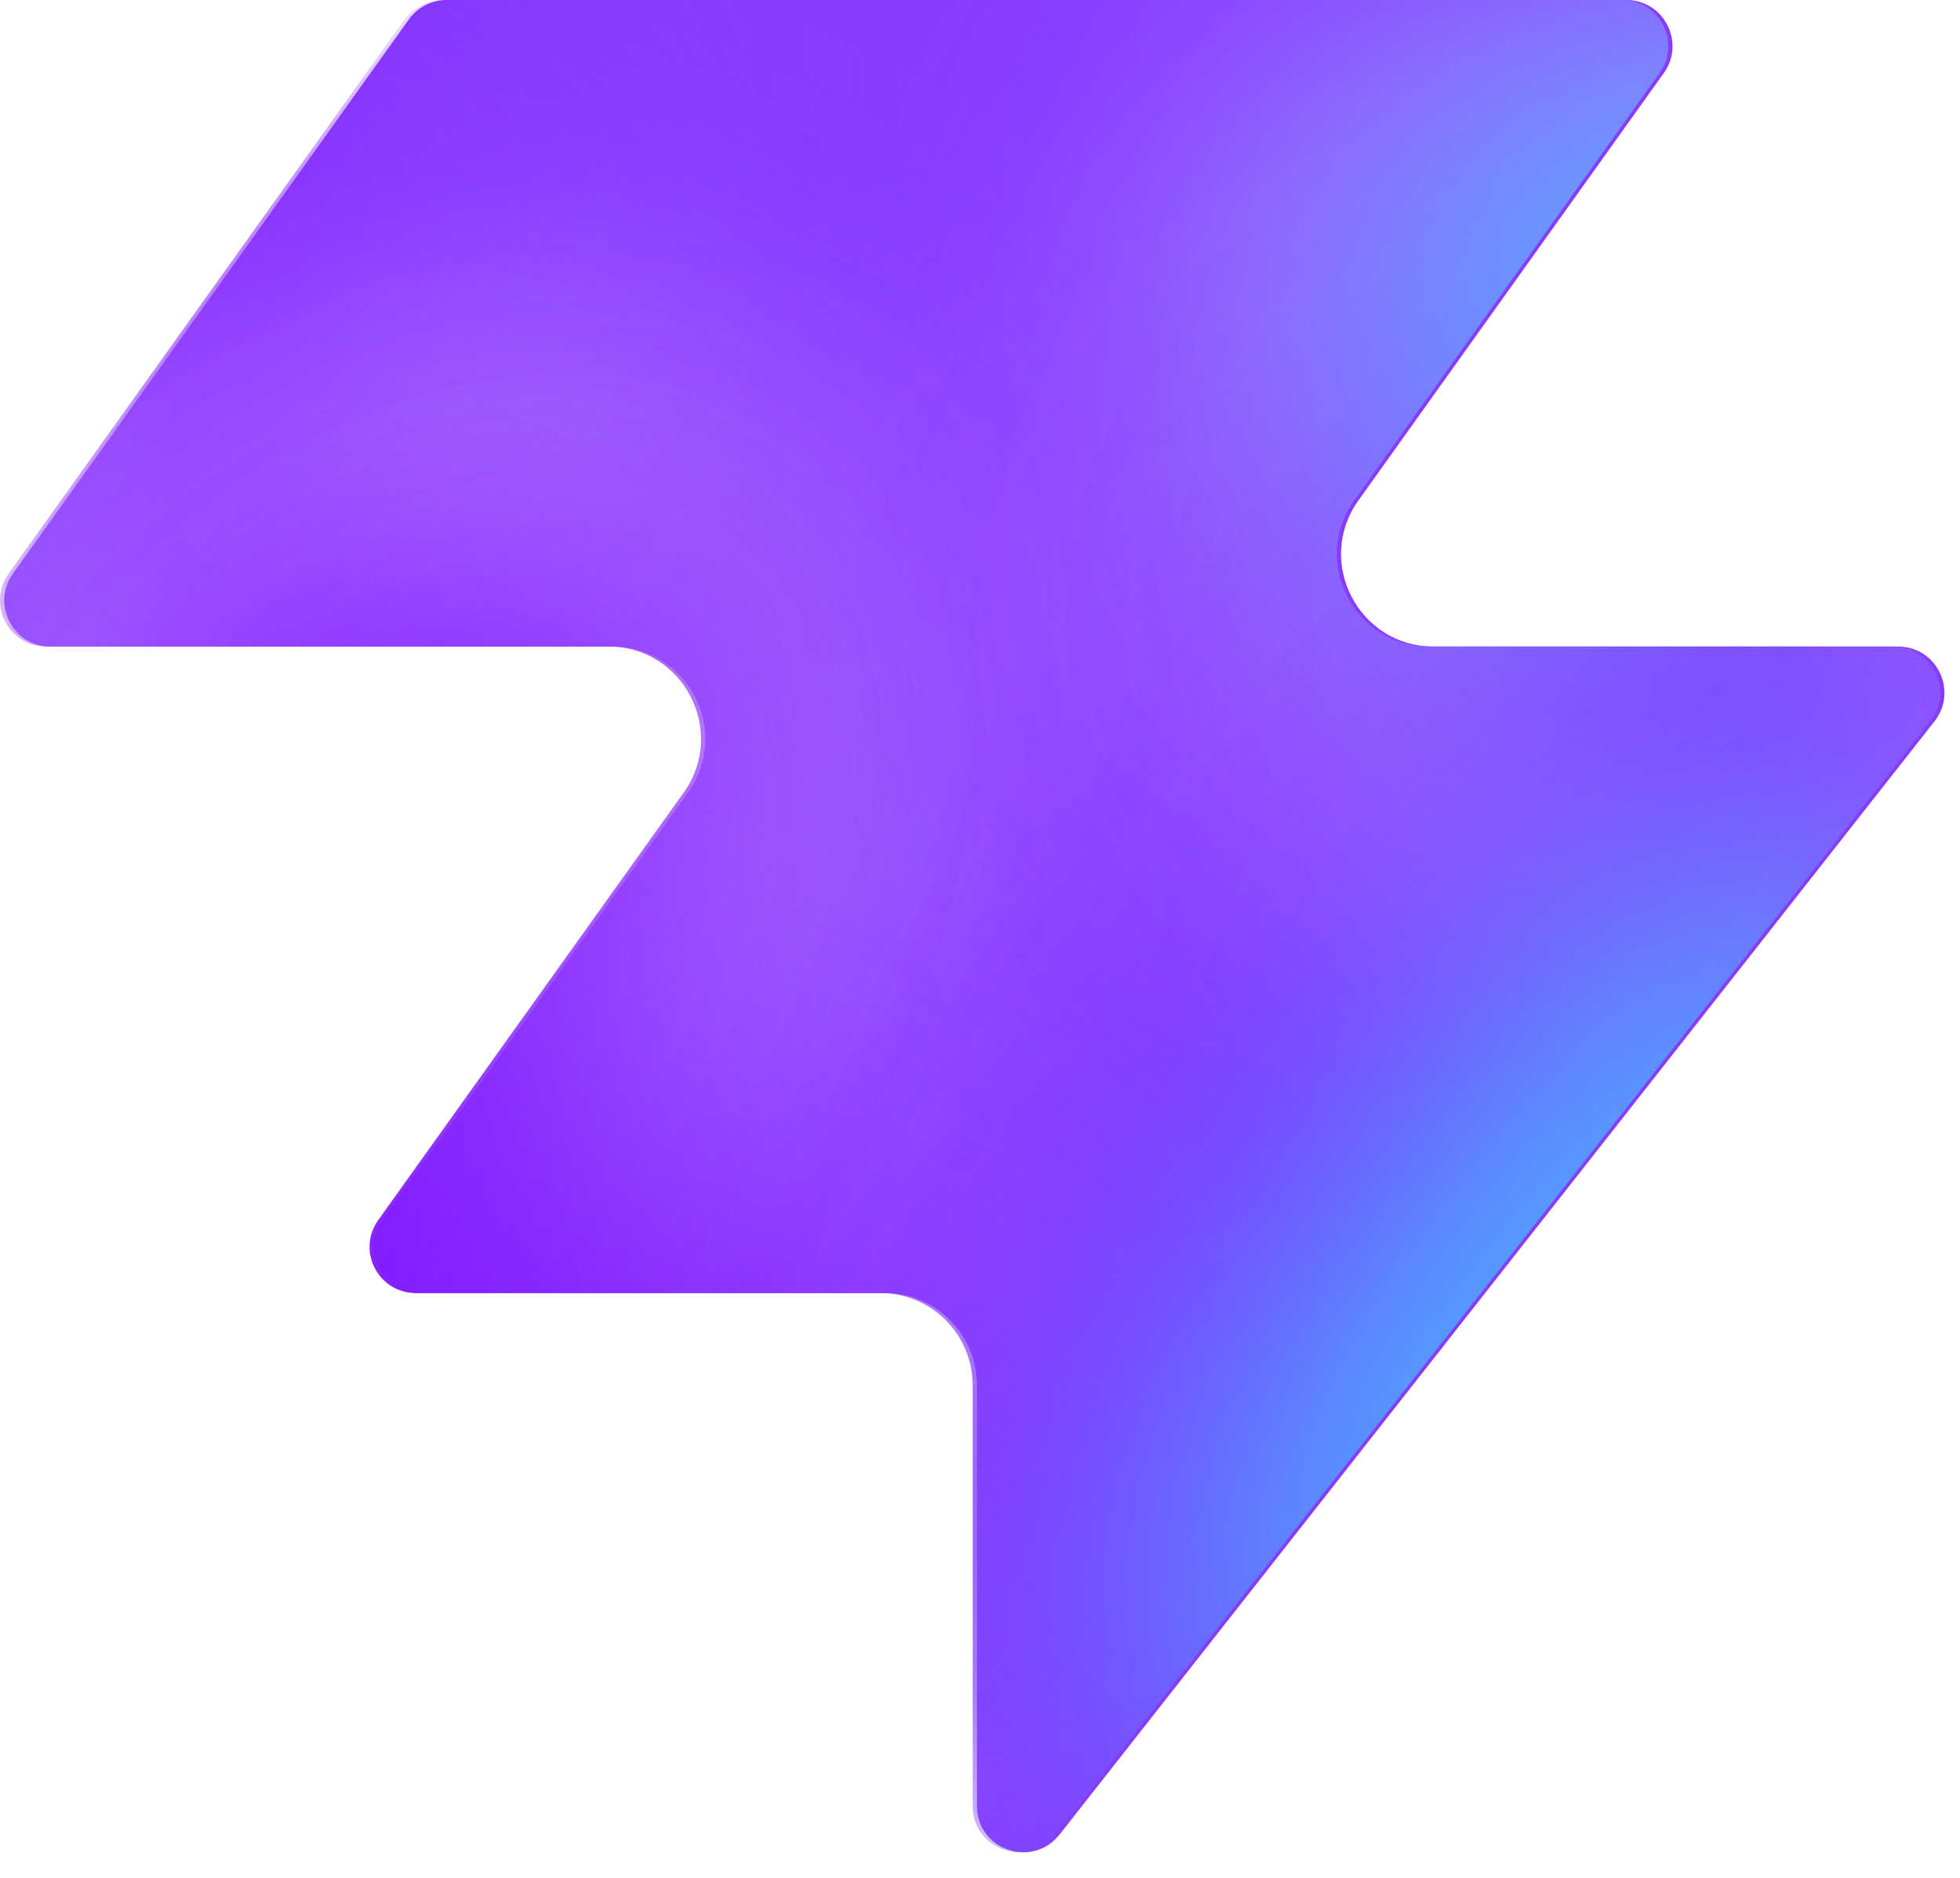
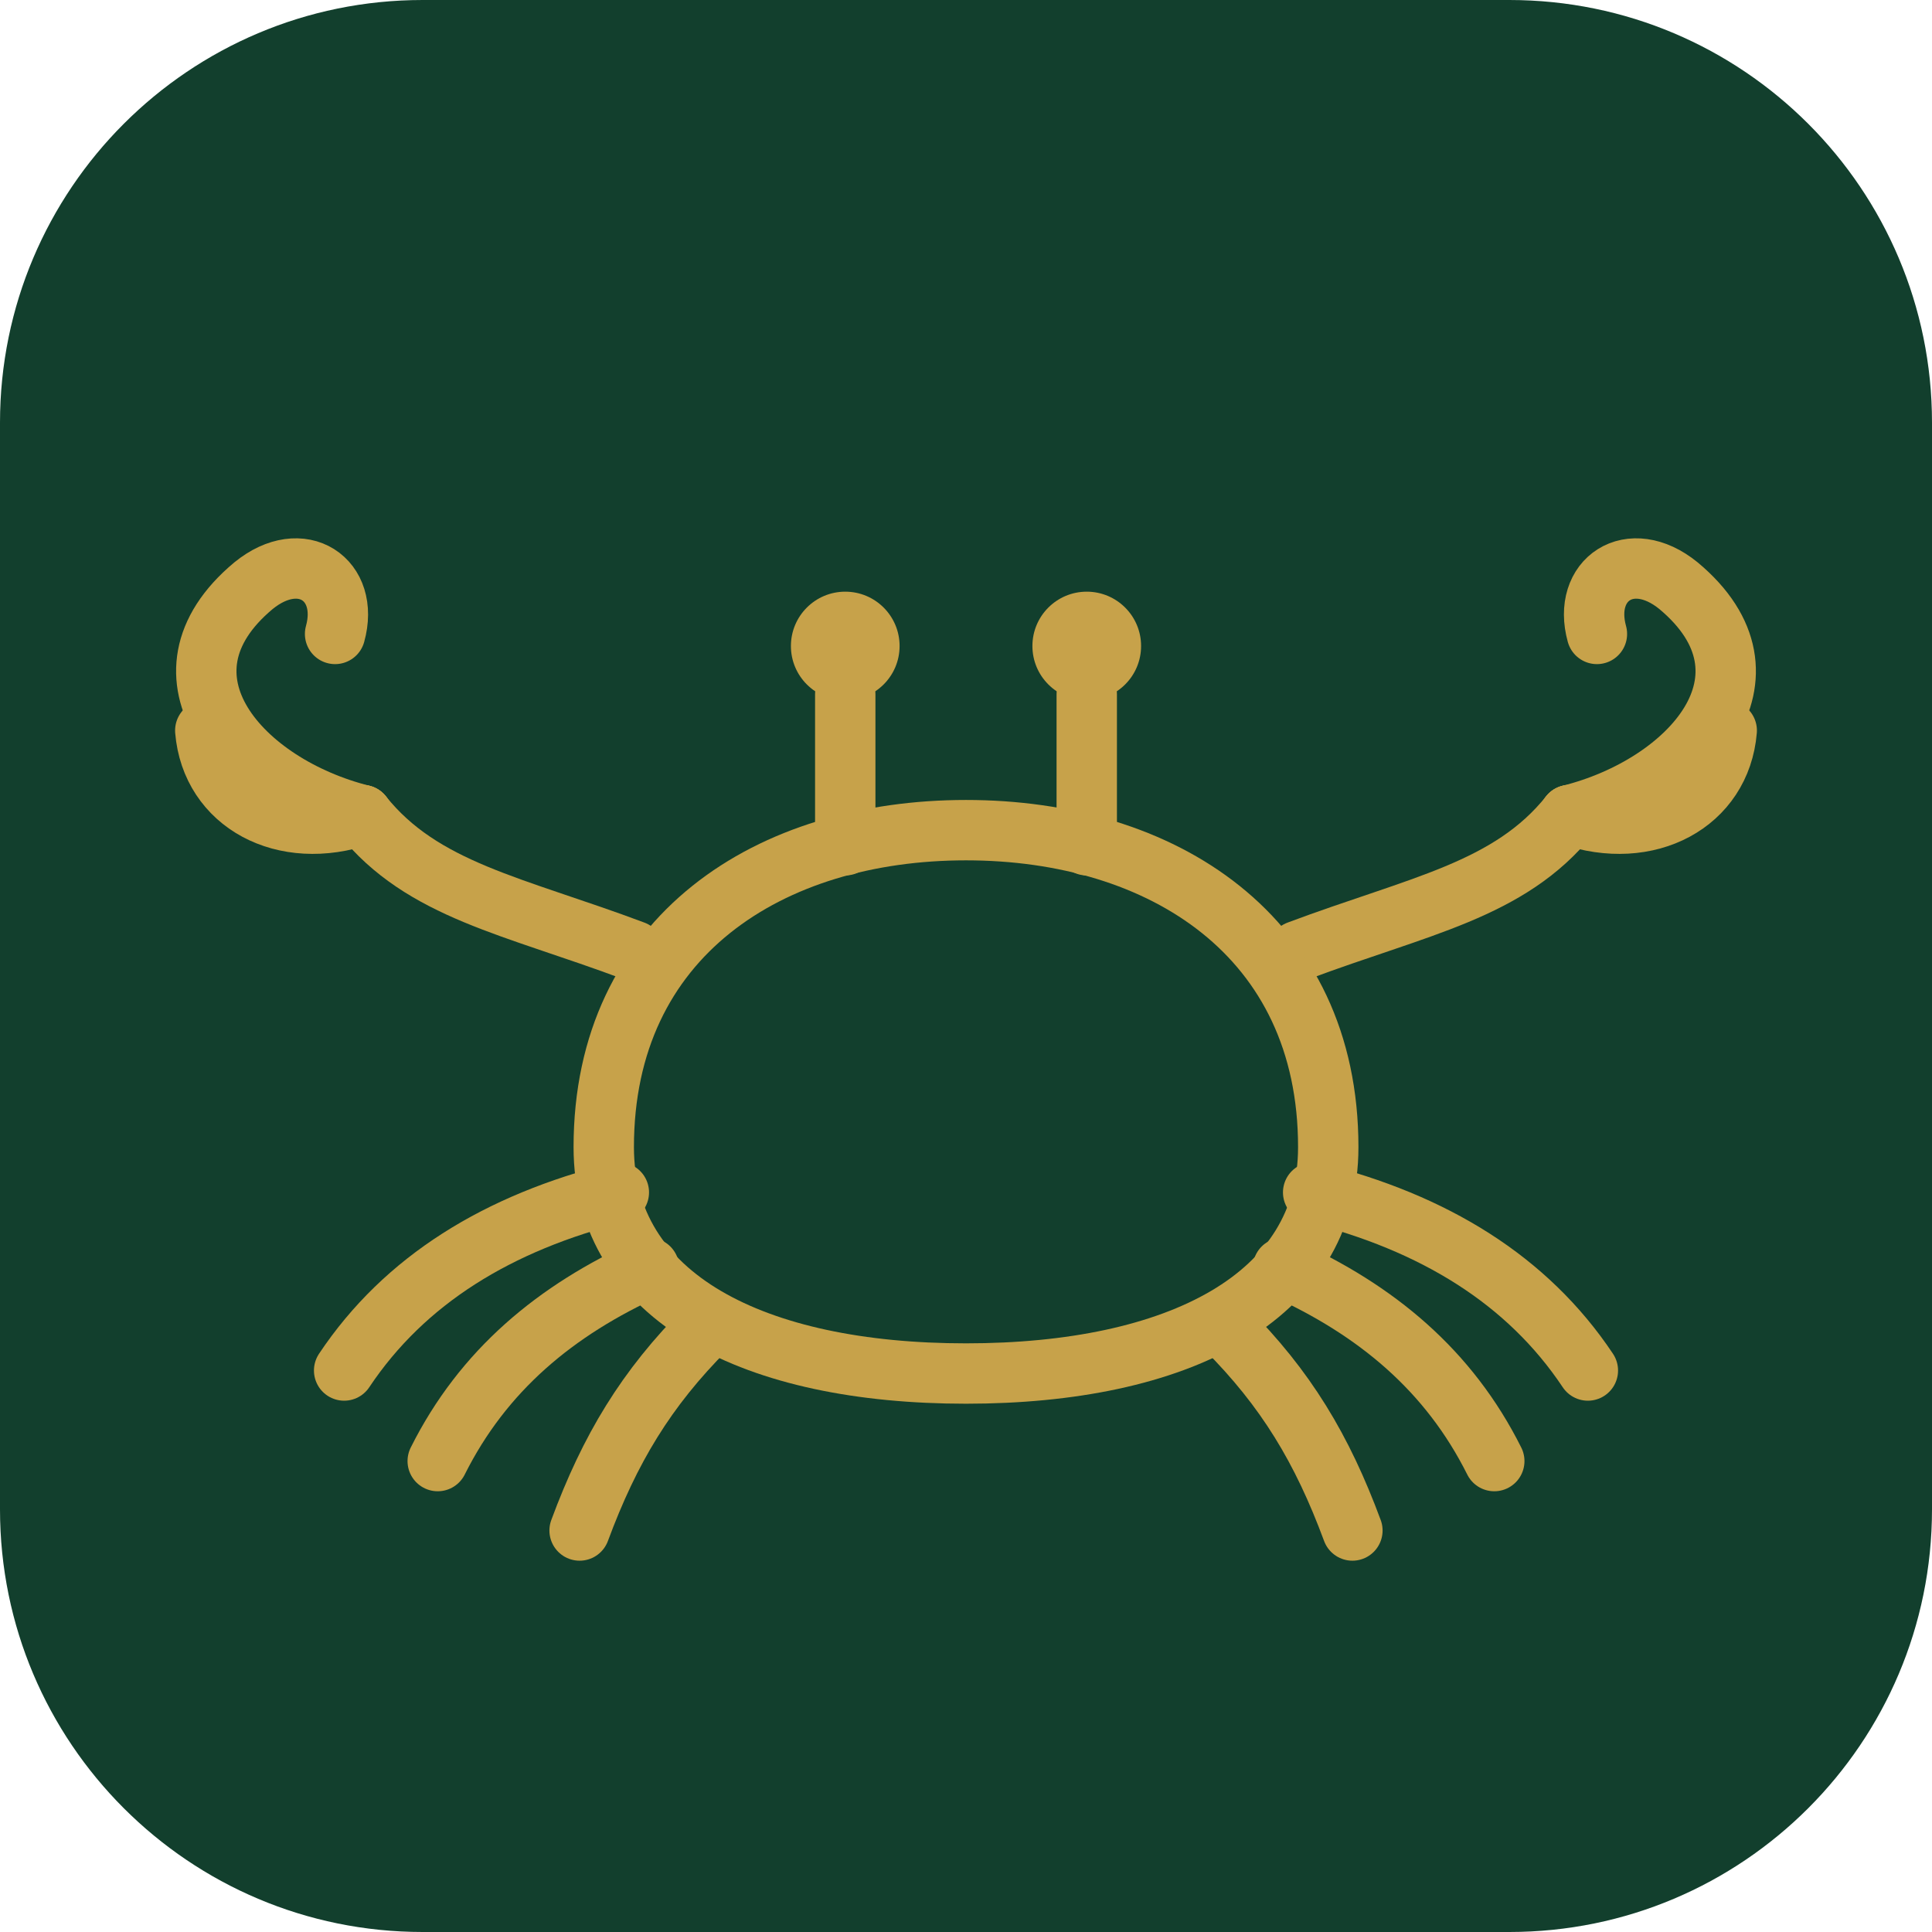
- <svg xmlns="http://www.w3.org/2000/svg" width="48" height="46" fill="none" viewBox="0 0 48 46">
-   <path fill="#863bff" d="M25.946 44.938c-.664.845-2.021.375-2.021-.698V33.937a2.26 2.26 0 0 0-2.262-2.262H10.287c-.92 0-1.456-1.04-.92-1.788l7.48-10.471c1.07-1.497 0-3.578-1.842-3.578H1.237c-.92 0-1.456-1.04-.92-1.788L10.013.474c.214-.297.556-.474.92-.474h28.894c.92 0 1.456 1.04.92 1.788l-7.48 10.471c-1.07 1.498 0 3.579 1.842 3.579h11.377c.943 0 1.473 1.088.89 1.83L25.947 44.94z" style="fill:#863bff;fill:color(display-p3 .525 .23 1);fill-opacity:1" />
-   <mask id="a" width="48" height="46" x="0" y="0" maskUnits="userSpaceOnUse" style="mask-type:alpha">
-     <path fill="#000" d="M25.842 44.938c-.664.844-2.021.375-2.021-.698V33.937a2.26 2.26 0 0 0-2.262-2.262H10.183c-.92 0-1.456-1.04-.92-1.788l7.48-10.471c1.07-1.498 0-3.579-1.842-3.579H1.133c-.92 0-1.456-1.04-.92-1.787L9.91.473c.214-.297.556-.474.92-.474h28.894c.92 0 1.456 1.04.92 1.788l-7.48 10.471c-1.07 1.498 0 3.578 1.842 3.578h11.377c.943 0 1.473 1.088.89 1.832L25.843 44.94z" style="fill:#000;fill-opacity:1" />
-   </mask>
-   <g mask="url(#a)">
-     <g filter="url(#b)">
-       <ellipse cx="5.508" cy="14.704" fill="#ede6ff" rx="5.508" ry="14.704" style="fill:#ede6ff;fill:color(display-p3 .927 .903 1);fill-opacity:1" transform="matrix(.00324 1 1 -.00324 -4.47 31.516)" />
-     </g>
-     <g filter="url(#c)">
-       <ellipse cx="10.399" cy="29.851" fill="#ede6ff" rx="10.399" ry="29.851" style="fill:#ede6ff;fill:color(display-p3 .927 .903 1);fill-opacity:1" transform="matrix(.00324 1 1 -.00324 -39.328 7.883)" />
-     </g>
-     <g filter="url(#d)">
-       <ellipse cx="5.508" cy="30.487" fill="#7e14ff" rx="5.508" ry="30.487" style="fill:#7e14ff;fill:color(display-p3 .492 .077 1);fill-opacity:1" transform="rotate(89.814 -25.913 -14.639)scale(1 -1)" />
-     </g>
-     <g filter="url(#e)">
-       <ellipse cx="5.508" cy="30.599" fill="#7e14ff" rx="5.508" ry="30.599" style="fill:#7e14ff;fill:color(display-p3 .492 .077 1);fill-opacity:1" transform="rotate(89.814 -32.644 -3.334)scale(1 -1)" />
-     </g>
-     <g filter="url(#f)">
-       <ellipse cx="5.508" cy="30.599" fill="#7e14ff" rx="5.508" ry="30.599" style="fill:#7e14ff;fill:color(display-p3 .492 .077 1);fill-opacity:1" transform="matrix(.00324 1 1 -.00324 -34.34 30.47)" />
-     </g>
-     <g filter="url(#g)">
-       <ellipse cx="14.072" cy="22.078" fill="#ede6ff" rx="14.072" ry="22.078" style="fill:#ede6ff;fill:color(display-p3 .927 .903 1);fill-opacity:1" transform="rotate(93.35 24.506 48.493)scale(-1 1)" />
-     </g>
-     <g filter="url(#h)">
-       <ellipse cx="3.47" cy="21.501" fill="#7e14ff" rx="3.47" ry="21.501" style="fill:#7e14ff;fill:color(display-p3 .492 .077 1);fill-opacity:1" transform="rotate(89.009 28.708 47.59)scale(-1 1)" />
-     </g>
-     <g filter="url(#i)">
-       <ellipse cx="3.47" cy="21.501" fill="#7e14ff" rx="3.47" ry="21.501" style="fill:#7e14ff;fill:color(display-p3 .492 .077 1);fill-opacity:1" transform="rotate(89.009 28.708 47.59)scale(-1 1)" />
-     </g>
-     <g filter="url(#j)">
-       <ellipse cx=".387" cy="8.972" fill="#7e14ff" rx="4.407" ry="29.108" style="fill:#7e14ff;fill:color(display-p3 .492 .077 1);fill-opacity:1" transform="rotate(39.51 .387 8.972)" />
-     </g>
-     <g filter="url(#k)">
-       <ellipse cx="47.523" cy="-6.092" fill="#7e14ff" rx="4.407" ry="29.108" style="fill:#7e14ff;fill:color(display-p3 .492 .077 1);fill-opacity:1" transform="rotate(37.892 47.523 -6.092)" />
-     </g>
-     <g filter="url(#l)">
-       <ellipse cx="41.412" cy="6.333" fill="#47bfff" rx="5.971" ry="9.665" style="fill:#47bfff;fill:color(display-p3 .28 .748 1);fill-opacity:1" transform="rotate(37.892 41.412 6.333)" />
-     </g>
-     <g filter="url(#m)">
-       <ellipse cx="-1.879" cy="38.332" fill="#7e14ff" rx="4.407" ry="29.108" style="fill:#7e14ff;fill:color(display-p3 .492 .077 1);fill-opacity:1" transform="rotate(37.892 -1.88 38.332)" />
-     </g>
-     <g filter="url(#n)">
-       <ellipse cx="-1.879" cy="38.332" fill="#7e14ff" rx="4.407" ry="29.108" style="fill:#7e14ff;fill:color(display-p3 .492 .077 1);fill-opacity:1" transform="rotate(37.892 -1.88 38.332)" />
-     </g>
-     <g filter="url(#o)">
-       <ellipse cx="35.651" cy="29.907" fill="#7e14ff" rx="4.407" ry="29.108" style="fill:#7e14ff;fill:color(display-p3 .492 .077 1);fill-opacity:1" transform="rotate(37.892 35.651 29.907)" />
-     </g>
-     <g filter="url(#p)">
-       <ellipse cx="38.418" cy="32.4" fill="#47bfff" rx="5.971" ry="15.297" style="fill:#47bfff;fill:color(display-p3 .28 .748 1);fill-opacity:1" transform="rotate(37.892 38.418 32.4)" />
-     </g>
+ <svg xmlns="http://www.w3.org/2000/svg" viewBox="0 0 64 64" width="64" height="64" role="img" aria-label="Oguaa">
+   <rect width="64" height="64" rx="14" fill="#123F2D" />
+   <g transform="translate(0,-1)" fill="none" stroke="#C7A24A" stroke-width="2" stroke-linecap="round" stroke-linejoin="round">
+     <path d="M43 32.5C47 31 50 30.5 52 28" />
+     <path d="M52 28C56 27 59.2 23.4 55.6 20.4 54 19.1 52.4 20.2 52.9 22" />
+     <path d="M52 28C54.6 28.9 57 27.6 57.2 25.2" />
+     <path d="M43.5 40.5C47.5 41.5 50.6 43.4 52.6 46.4" />
+     <path d="M42.5 43C45.6 44.4 48 46.4 49.5 49.4" />
+     <path d="M40.6 45C42.6 47 43.8 49 44.8 51.7" />
+     <path d="M21 32.5C17 31 14 30.5 12 28" />
+     <path d="M12 28C8 27 4.8 23.4 8.4 20.4 10 19.1 11.6 20.2 11.1 22" />
+     <path d="M12 28C9.4 28.9 7 27.6 6.8 25.2" />
+     <path d="M20.5 40.5C16.5 41.5 13.4 43.4 11.4 46.4" />
+     <path d="M21.5 43C18.4 44.4 16 46.4 14.5 49.4" />
+     <path d="M23.4 45C21.4 47 20.2 49 19.2 51.7" />
+     <path d="M20 39C20 32 25.5 28.5 32 28.5 38.5 28.5 44 32 44 39 44 44 39 46.5 32 46.5 25 46.5 20 44 20 39Z" />
+     <path d="M28 29L28 24" />
+     <path d="M36 29L36 24" />
+     <circle cx="28" cy="22.4" r="1.8" fill="#C7A24A" stroke="none" />
+     <circle cx="36" cy="22.4" r="1.8" fill="#C7A24A" stroke="none" />
  </g>
-   <defs>
-     <filter id="b" width="60.045" height="41.654" x="-19.77" y="16.149" color-interpolation-filters="sRGB" filterUnits="userSpaceOnUse">
-       <feFlood flood-opacity="0" result="BackgroundImageFix" />
-       <feBlend in="SourceGraphic" in2="BackgroundImageFix" result="shape" />
-       <feGaussianBlur result="effect1_foregroundBlur_2002_17158" stdDeviation="7.659" />
-     </filter>
-     <filter id="c" width="90.34" height="51.437" x="-54.613" y="-7.533" color-interpolation-filters="sRGB" filterUnits="userSpaceOnUse">
-       <feFlood flood-opacity="0" result="BackgroundImageFix" />
-       <feBlend in="SourceGraphic" in2="BackgroundImageFix" result="shape" />
-       <feGaussianBlur result="effect1_foregroundBlur_2002_17158" stdDeviation="7.659" />
-     </filter>
-     <filter id="d" width="79.355" height="29.4" x="-49.64" y="2.03" color-interpolation-filters="sRGB" filterUnits="userSpaceOnUse">
-       <feFlood flood-opacity="0" result="BackgroundImageFix" />
-       <feBlend in="SourceGraphic" in2="BackgroundImageFix" result="shape" />
-       <feGaussianBlur result="effect1_foregroundBlur_2002_17158" stdDeviation="4.596" />
-     </filter>
-     <filter id="e" width="79.579" height="29.4" x="-45.045" y="20.029" color-interpolation-filters="sRGB" filterUnits="userSpaceOnUse">
-       <feFlood flood-opacity="0" result="BackgroundImageFix" />
-       <feBlend in="SourceGraphic" in2="BackgroundImageFix" result="shape" />
-       <feGaussianBlur result="effect1_foregroundBlur_2002_17158" stdDeviation="4.596" />
-     </filter>
-     <filter id="f" width="79.579" height="29.4" x="-43.513" y="21.178" color-interpolation-filters="sRGB" filterUnits="userSpaceOnUse">
-       <feFlood flood-opacity="0" result="BackgroundImageFix" />
-       <feBlend in="SourceGraphic" in2="BackgroundImageFix" result="shape" />
-       <feGaussianBlur result="effect1_foregroundBlur_2002_17158" stdDeviation="4.596" />
-     </filter>
-     <filter id="g" width="74.749" height="58.852" x="15.756" y="-17.901" color-interpolation-filters="sRGB" filterUnits="userSpaceOnUse">
-       <feFlood flood-opacity="0" result="BackgroundImageFix" />
-       <feBlend in="SourceGraphic" in2="BackgroundImageFix" result="shape" />
-       <feGaussianBlur result="effect1_foregroundBlur_2002_17158" stdDeviation="7.659" />
-     </filter>
-     <filter id="h" width="61.377" height="25.362" x="23.548" y="2.284" color-interpolation-filters="sRGB" filterUnits="userSpaceOnUse">
-       <feFlood flood-opacity="0" result="BackgroundImageFix" />
-       <feBlend in="SourceGraphic" in2="BackgroundImageFix" result="shape" />
-       <feGaussianBlur result="effect1_foregroundBlur_2002_17158" stdDeviation="4.596" />
-     </filter>
-     <filter id="i" width="61.377" height="25.362" x="23.548" y="2.284" color-interpolation-filters="sRGB" filterUnits="userSpaceOnUse">
-       <feFlood flood-opacity="0" result="BackgroundImageFix" />
-       <feBlend in="SourceGraphic" in2="BackgroundImageFix" result="shape" />
-       <feGaussianBlur result="effect1_foregroundBlur_2002_17158" stdDeviation="4.596" />
-     </filter>
-     <filter id="j" width="56.045" height="63.649" x="-27.636" y="-22.853" color-interpolation-filters="sRGB" filterUnits="userSpaceOnUse">
-       <feFlood flood-opacity="0" result="BackgroundImageFix" />
-       <feBlend in="SourceGraphic" in2="BackgroundImageFix" result="shape" />
-       <feGaussianBlur result="effect1_foregroundBlur_2002_17158" stdDeviation="4.596" />
-     </filter>
-     <filter id="k" width="54.814" height="64.646" x="20.116" y="-38.415" color-interpolation-filters="sRGB" filterUnits="userSpaceOnUse">
-       <feFlood flood-opacity="0" result="BackgroundImageFix" />
-       <feBlend in="SourceGraphic" in2="BackgroundImageFix" result="shape" />
-       <feGaussianBlur result="effect1_foregroundBlur_2002_17158" stdDeviation="4.596" />
-     </filter>
-     <filter id="l" width="33.541" height="35.313" x="24.641" y="-11.323" color-interpolation-filters="sRGB" filterUnits="userSpaceOnUse">
-       <feFlood flood-opacity="0" result="BackgroundImageFix" />
-       <feBlend in="SourceGraphic" in2="BackgroundImageFix" result="shape" />
-       <feGaussianBlur result="effect1_foregroundBlur_2002_17158" stdDeviation="4.596" />
-     </filter>
-     <filter id="m" width="54.814" height="64.646" x="-29.286" y="6.009" color-interpolation-filters="sRGB" filterUnits="userSpaceOnUse">
-       <feFlood flood-opacity="0" result="BackgroundImageFix" />
-       <feBlend in="SourceGraphic" in2="BackgroundImageFix" result="shape" />
-       <feGaussianBlur result="effect1_foregroundBlur_2002_17158" stdDeviation="4.596" />
-     </filter>
-     <filter id="n" width="54.814" height="64.646" x="-29.286" y="6.009" color-interpolation-filters="sRGB" filterUnits="userSpaceOnUse">
-       <feFlood flood-opacity="0" result="BackgroundImageFix" />
-       <feBlend in="SourceGraphic" in2="BackgroundImageFix" result="shape" />
-       <feGaussianBlur result="effect1_foregroundBlur_2002_17158" stdDeviation="4.596" />
-     </filter>
-     <filter id="o" width="54.814" height="64.646" x="8.244" y="-2.416" color-interpolation-filters="sRGB" filterUnits="userSpaceOnUse">
-       <feFlood flood-opacity="0" result="BackgroundImageFix" />
-       <feBlend in="SourceGraphic" in2="BackgroundImageFix" result="shape" />
-       <feGaussianBlur result="effect1_foregroundBlur_2002_17158" stdDeviation="4.596" />
-     </filter>
-     <filter id="p" width="39.409" height="43.623" x="18.713" y="10.588" color-interpolation-filters="sRGB" filterUnits="userSpaceOnUse">
-       <feFlood flood-opacity="0" result="BackgroundImageFix" />
-       <feBlend in="SourceGraphic" in2="BackgroundImageFix" result="shape" />
-       <feGaussianBlur result="effect1_foregroundBlur_2002_17158" stdDeviation="4.596" />
-     </filter>
-   </defs>
</svg>
